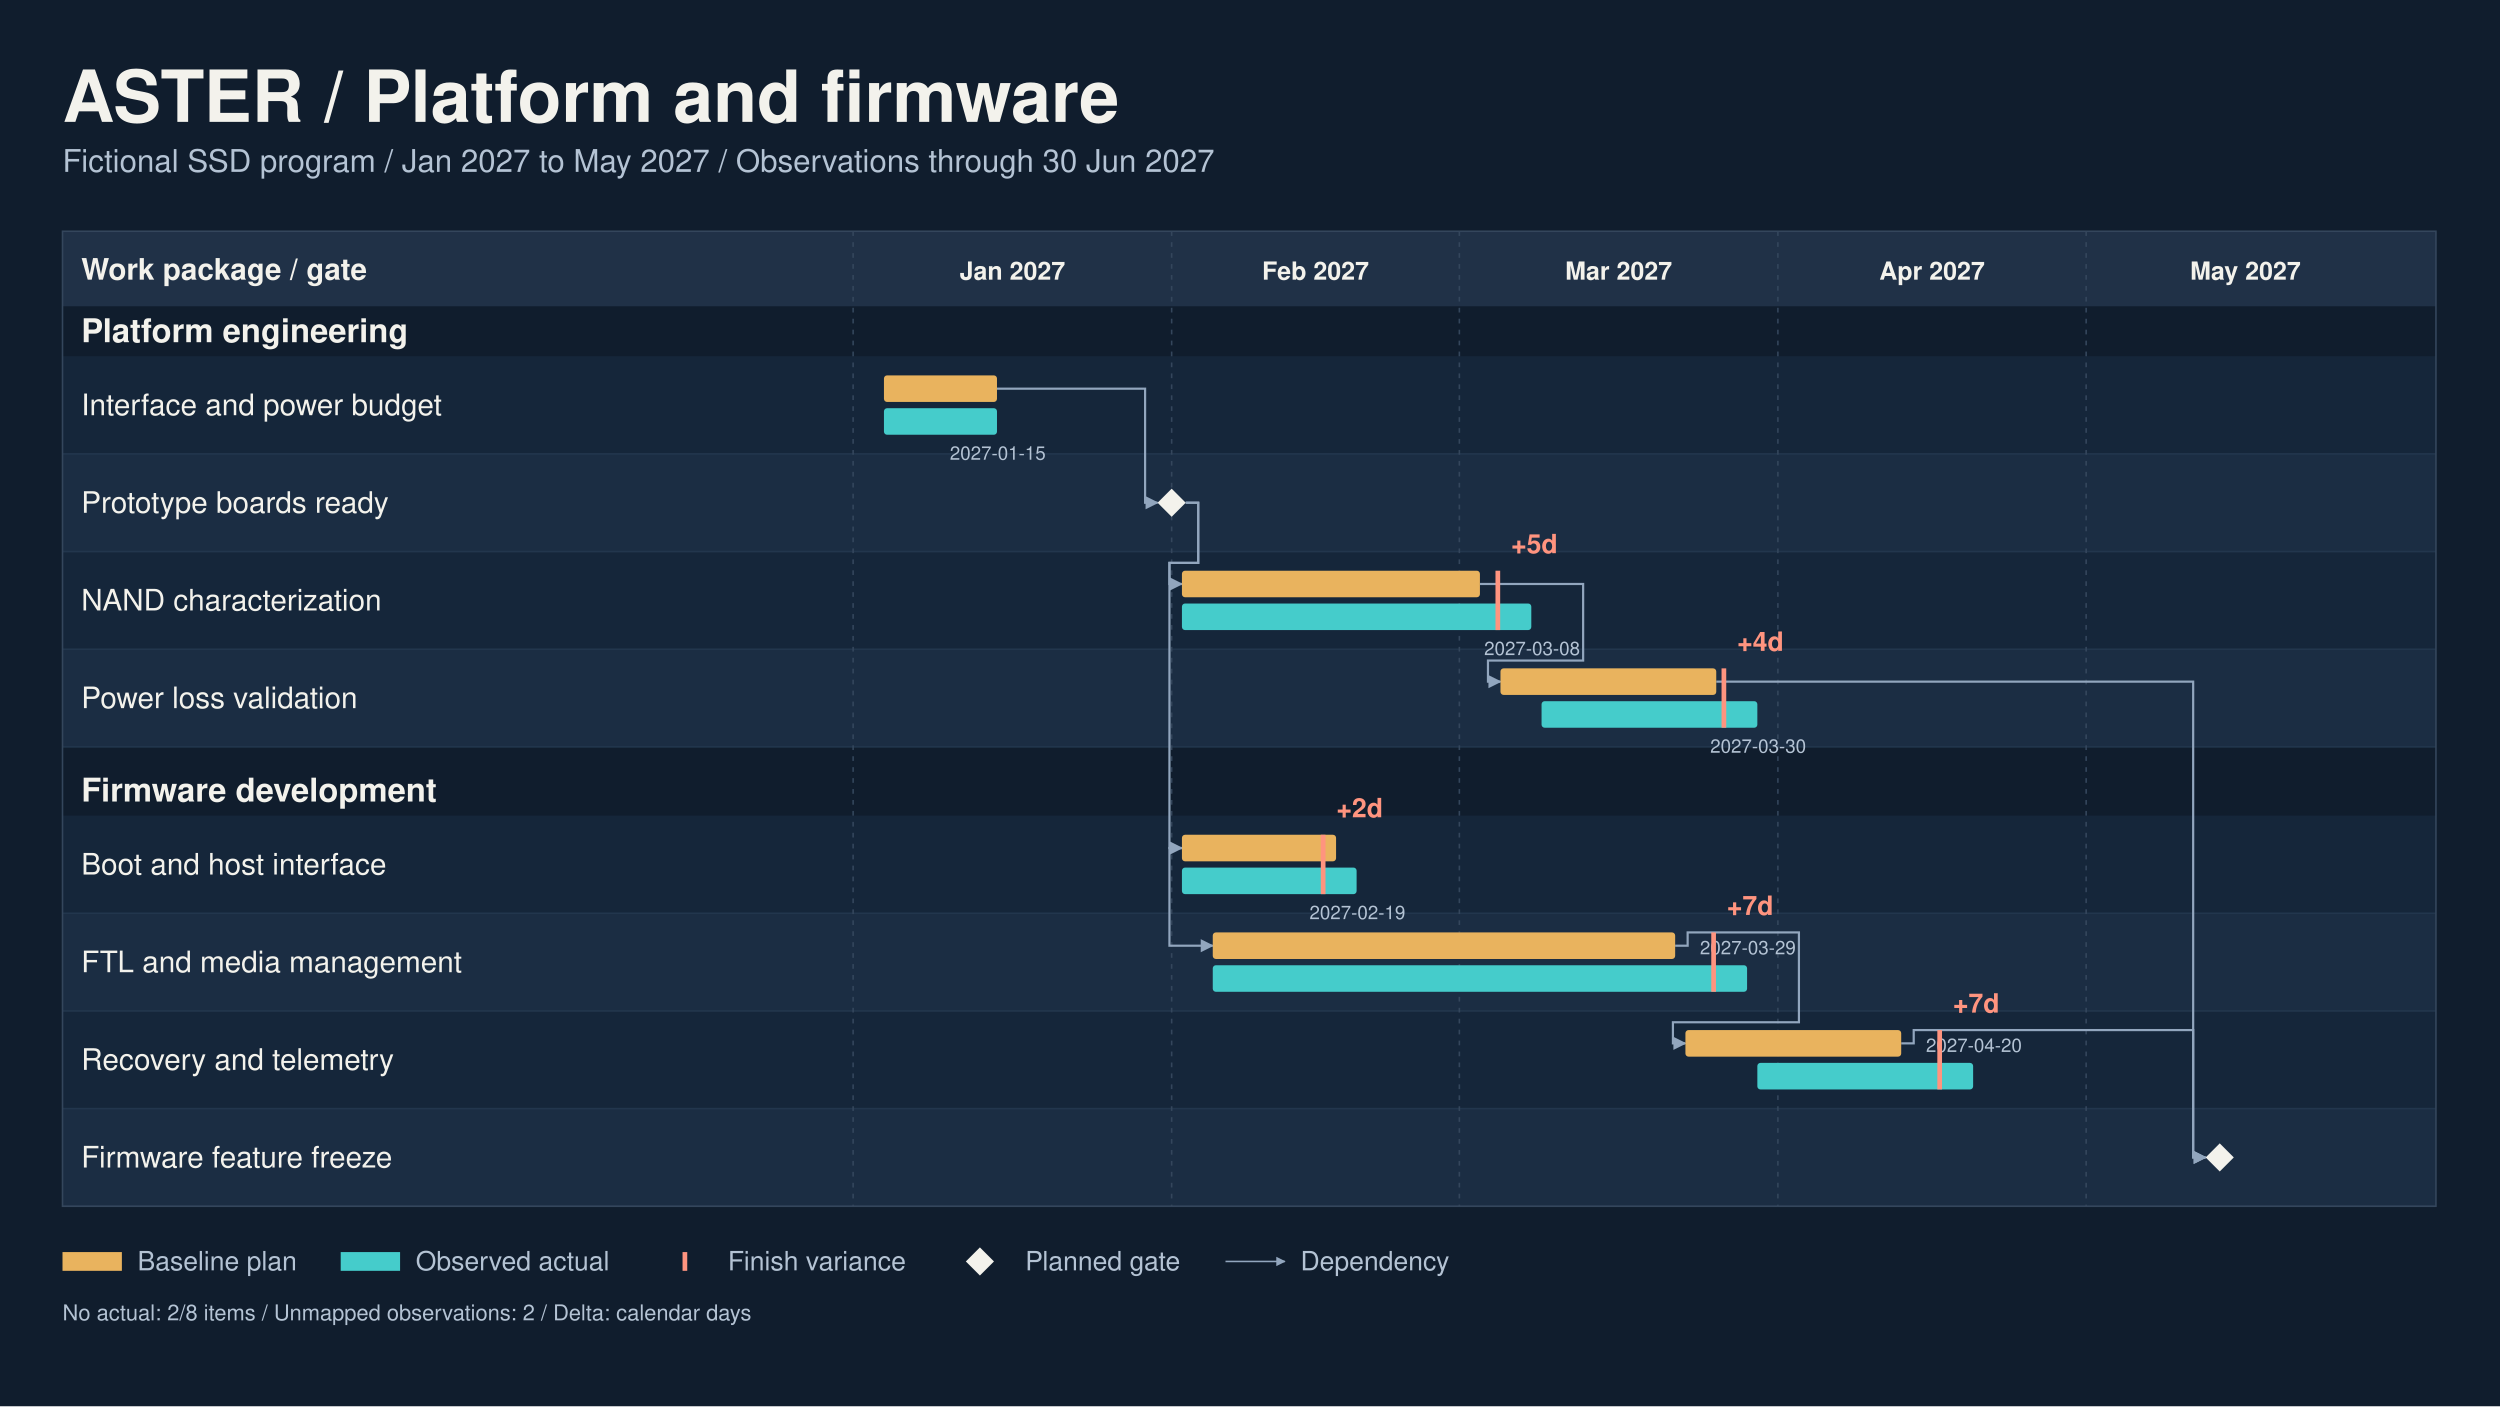
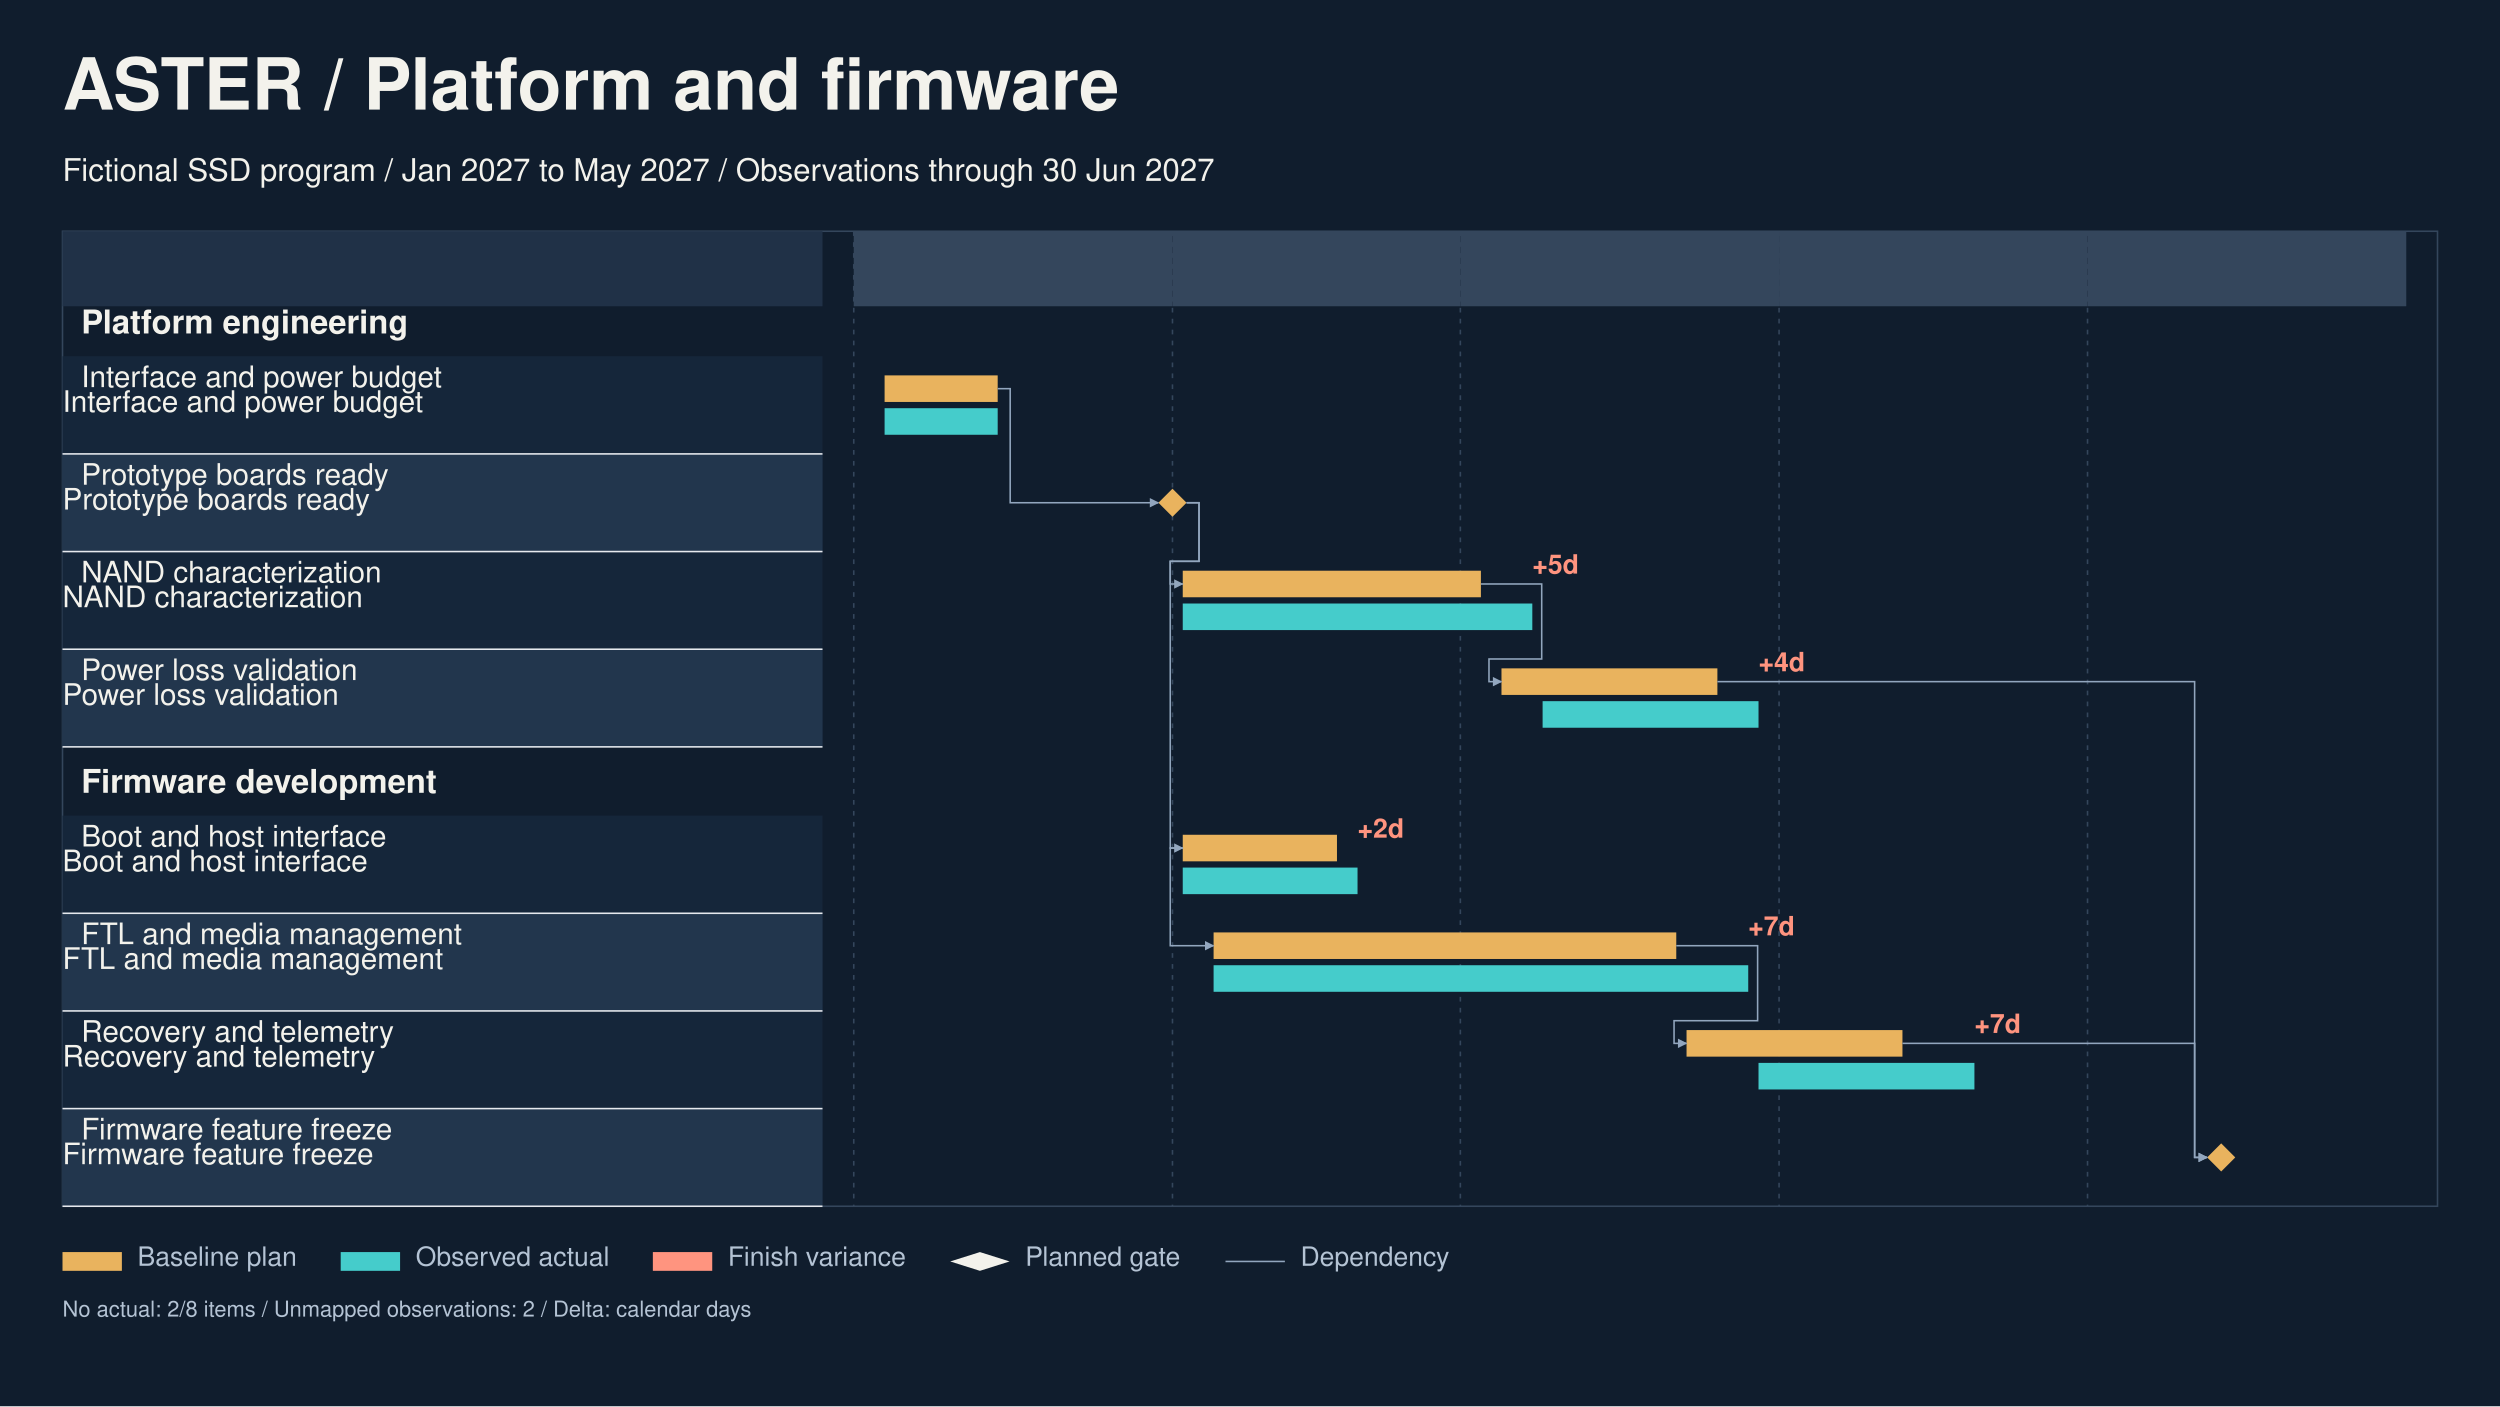
<svg xmlns="http://www.w3.org/2000/svg" width="1600" height="900" viewBox="0 0 1600 900" role="img" aria-labelledby="title desc">
  <defs>
    <marker id="dependency-arrow" markerWidth="6" markerHeight="6" refX="5.5" refY="3.0" orient="auto">
      <path d="M0 0L6 3.0L0 6Z" fill="#92A6BE" />
    </marker>
  </defs>
  <rect width="1600" height="900" fill="#101D2D" />
-   <text data-purpose="heading" data-source-ref="project" x="40" y="78" font-family="Nimbus Sans, Arial, sans-serif" font-size="46" font-weight="700" letter-spacing="0" fill="#F3F2EC" text-anchor="start">ASTER / Platform and firmware</text>
-   <text data-purpose="subtitle" data-source-ref="view:window" x="40" y="110" font-family="Nimbus Sans, Arial, sans-serif" font-size="20" font-weight="400" letter-spacing="0" fill="#B4C3D4" text-anchor="start">Fictional SSD program / Jan 2027 to May 2027 / Observations through 30 Jun 2027</text>
-   <rect data-purpose="table-header" data-source-ref="" x="40" y="148" width="1519" height="48" fill="#203147" />
-   <text data-purpose="table-header" data-source-ref="" x="52" y="179" font-family="Nimbus Sans, Arial, sans-serif" font-size="19" font-weight="700" letter-spacing="0" fill="#F3F2EC" text-anchor="start">Work package / gate</text>
-   <text data-purpose="group-header" data-source-ref="platform" x="52" y="219" font-family="Nimbus Sans, Arial, sans-serif" font-size="21" font-weight="700" letter-spacing="0" fill="#F3F2EC" text-anchor="start">Platform engineering</text>
-   <rect data-purpose="group-surface" data-source-ref="platform" x="40" y="228" width="1519" height="250" fill="#15263A" opacity="1" />
-   <path data-purpose="table-row" d="M40 290.5H1559" stroke="#22364D" />
-   <rect data-purpose="row-shade" data-source-ref="board" x="40" y="290.5" width="1519" height="62.5" fill="#22364D" opacity="0.45" />
-   <path data-purpose="table-row" d="M40 353H1559" stroke="#22364D" />
-   <path data-purpose="table-row" d="M40 415.5H1559" stroke="#22364D" />
-   <rect data-purpose="row-shade" data-source-ref="power" x="40" y="415.5" width="1519" height="62.5" fill="#22364D" opacity="0.45" />
-   <path data-purpose="table-row" d="M40 478H1559" stroke="#22364D" />
-   <text data-purpose="group-header" data-source-ref="firmware" x="52" y="513" font-family="Nimbus Sans, Arial, sans-serif" font-size="21" font-weight="700" letter-spacing="0" fill="#F3F2EC" text-anchor="start">Firmware development</text>
-   <rect data-purpose="group-surface" data-source-ref="firmware" x="40" y="522" width="1519" height="250" fill="#15263A" opacity="1" />
-   <path data-purpose="table-row" d="M40 584.5H1559" stroke="#22364D" />
-   <rect data-purpose="row-shade" data-source-ref="ftl" x="40" y="584.5" width="1519" height="62.5" fill="#22364D" opacity="0.45" />
-   <path data-purpose="table-row" d="M40 647H1559" stroke="#22364D" />
-   <path data-purpose="table-row" d="M40 709.5H1559" stroke="#22364D" />
-   <rect data-purpose="row-shade" data-source-ref="fw-freeze" x="40" y="709.5" width="1519" height="62.5" fill="#22364D" opacity="0.45" />
-   <path data-purpose="table-row" d="M40 772H1559" stroke="#22364D" />
-   <text data-purpose="axis-band" data-source-ref="" x="647.93" y="179" font-family="Nimbus Sans, Arial, sans-serif" font-size="16" font-weight="700" letter-spacing="0" fill="#F3F2EC" text-anchor="middle">Jan 2027</text>
-   <text data-purpose="axis-band" data-source-ref="" x="841.93" y="179" font-family="Nimbus Sans, Arial, sans-serif" font-size="16" font-weight="700" letter-spacing="0" fill="#F3F2EC" text-anchor="middle">Feb 2027</text>
-   <text data-purpose="axis-band" data-source-ref="" x="1035.92" y="179" font-family="Nimbus Sans, Arial, sans-serif" font-size="16" font-weight="700" letter-spacing="0" fill="#F3F2EC" text-anchor="middle">Mar 2027</text>
-   <text data-purpose="axis-band" data-source-ref="" x="1236.5" y="179" font-family="Nimbus Sans, Arial, sans-serif" font-size="16" font-weight="700" letter-spacing="0" fill="#F3F2EC" text-anchor="middle">Apr 2027</text>
-   <text data-purpose="axis-band" data-source-ref="" x="1437.07" y="179" font-family="Nimbus Sans, Arial, sans-serif" font-size="16" font-weight="700" letter-spacing="0" fill="#F3F2EC" text-anchor="middle">May 2027</text>
-   <path data-purpose="axis-major" data-scale-id="primary" d="M546 148V772" stroke="#34465C" stroke-dasharray="3 4" />
-   <path data-purpose="axis-major" data-scale-id="primary" d="M749.86 148V772" stroke="#34465C" stroke-dasharray="3 4" />
-   <path data-purpose="axis-major" data-scale-id="primary" d="M933.99 148V772" stroke="#34465C" stroke-dasharray="3 4" />
-   <path data-purpose="axis-major" data-scale-id="primary" d="M1137.85 148V772" stroke="#34465C" stroke-dasharray="3 4" />
-   <path data-purpose="axis-major" data-scale-id="primary" d="M1335.14 148V772" stroke="#34465C" stroke-dasharray="3 4" />
-   <rect data-purpose="table-frame" x="40" y="148" width="1519" height="624" fill="none" stroke="#34465C" />
-   <path data-purpose="routed-connector" data-source-ref="req-board" data-from-endpoint="end" data-to-endpoint="at" d="M638.07 248.75L646.07 248.75L732.86 248.75L732.86 321.75L740.86 321.75" fill="none" stroke="#92A6BE" stroke-width="1.4" marker-end="url(#dependency-arrow)" />
-   <path data-purpose="routed-connector" data-source-ref="board-nand" data-from-endpoint="at" data-to-endpoint="start" d="M758.86 321.75L766.86 321.75L766.86 360.25L748.44 360.25L748.44 373.75L756.44 373.75" fill="none" stroke="#92A6BE" stroke-width="1.4" marker-end="url(#dependency-arrow)" />
-   <path data-purpose="routed-connector" data-source-ref="nand-power" data-from-endpoint="end" data-to-endpoint="start" d="M947.15 373.75L955.15 373.75L1013.21 373.75L1013.21 422.75L952.3 422.75L952.3 436.25L960.3 436.25" fill="none" stroke="#92A6BE" stroke-width="1.4" marker-end="url(#dependency-arrow)" />
-   <path data-purpose="routed-connector" data-source-ref="board-boot" data-from-endpoint="at" data-to-endpoint="start" d="M758.86 321.75L766.86 321.75L766.86 360.25L748.44 360.25L748.44 542.75L756.44 542.75" fill="none" stroke="#92A6BE" stroke-width="1.4" marker-end="url(#dependency-arrow)" />
-   <path data-purpose="routed-connector" data-source-ref="boot-ftl" data-from-endpoint="start" data-to-endpoint="start" d="M756.44 542.75L748.44 542.75L748.44 605.25L768.17 605.25L776.17 605.25" fill="none" stroke="#92A6BE" stroke-width="1.4" marker-end="url(#dependency-arrow)" />
-   <path data-purpose="routed-connector" data-source-ref="ftl-recovery" data-from-endpoint="end" data-to-endpoint="start" d="M1072.09 605.25L1080.09 605.25L1080.09 596.75L1151.31 596.75L1151.31 654.25L1070.67 654.25L1070.67 667.75L1078.67 667.75" fill="none" stroke="#92A6BE" stroke-width="1.4" marker-end="url(#dependency-arrow)" />
-   <path data-purpose="routed-connector" data-source-ref="recovery-freeze" data-from-endpoint="end" data-to-endpoint="at" d="M1216.77 667.75L1224.77 667.75L1224.77 659.25L1403.63 659.25L1403.63 740.75L1411.63 740.75" fill="none" stroke="#92A6BE" stroke-width="1.4" marker-end="url(#dependency-arrow)" />
-   <path data-purpose="routed-connector" data-source-ref="power-freeze" data-from-endpoint="end" data-to-endpoint="at" d="M1098.4 436.25L1106.4 436.25L1403.63 436.25L1403.63 740.75L1411.63 740.75" fill="none" stroke="#92A6BE" stroke-width="1.4" marker-end="url(#dependency-arrow)" />
-   <text data-box-x="52" data-box-width="462" data-purpose="table-cell" data-source-ref="requirements" x="52" y="265.71" font-family="Nimbus Sans, Arial, sans-serif" font-size="19" font-weight="400" letter-spacing="0" fill="#F3F2EC" text-anchor="start">Interface and power budget</text>
-   <rect data-purpose="planned" data-source-ref="requirements" x="565.73" y="240.25" width="72.34" height="17" fill="#E9B35E" data-stack="0" rx="2" />
-   <rect data-purpose="actual" data-source-ref="requirements" x="565.73" y="261.25" width="72.34" height="17" fill="#45CCCB" data-stack="0" rx="2" />
-   <text data-purpose="actual-date" data-source-ref="requirements" x="607.88" y="294.25" font-family="Nimbus Sans, Arial, sans-serif" font-size="12" font-weight="400" letter-spacing="0" fill="#B4C3D4" text-anchor="start">2027-01-15</text>
-   <text data-box-x="52" data-box-width="462" data-purpose="table-cell" data-source-ref="board" x="52" y="328.21" font-family="Nimbus Sans, Arial, sans-serif" font-size="19" font-weight="400" letter-spacing="0" fill="#F3F2EC" text-anchor="start">Prototype boards ready</text>
-   <path data-purpose="planned" data-source-ref="board" d="M749.86 312.75l9 9l-9 9l-9 -9Z" fill="#F3F2EC" />
-   <text data-box-x="52" data-box-width="462" data-purpose="table-cell" data-source-ref="nand" x="52" y="390.71" font-family="Nimbus Sans, Arial, sans-serif" font-size="19" font-weight="400" letter-spacing="0" fill="#F3F2EC" text-anchor="start">NAND characterization</text>
-   <rect data-purpose="planned" data-source-ref="nand" x="756.44" y="365.25" width="190.71" height="17" fill="#E9B35E" data-stack="0" rx="2" />
-   <rect data-purpose="actual" data-source-ref="nand" x="756.44" y="386.25" width="223.59" height="17" fill="#45CCCB" data-stack="0" rx="2" />
-   <text data-purpose="actual-date" data-source-ref="nand" x="949.84" y="419.25" font-family="Nimbus Sans, Arial, sans-serif" font-size="12" font-weight="400" letter-spacing="0" fill="#B4C3D4" text-anchor="start">2027-03-08</text>
-   <rect data-purpose="variance-marker" data-source-ref="nand" x="957.11" y="365.25" width="3" height="38" fill="#FF947F" />
-   <text data-purpose="variance" data-source-ref="nand" x="967.11" y="354.05" font-family="Nimbus Sans, Arial, sans-serif" font-size="17" font-weight="700" letter-spacing="0" fill="#FF947F" text-anchor="start">+5d</text>
-   <text data-box-x="52" data-box-width="462" data-purpose="table-cell" data-source-ref="power" x="52" y="453.21" font-family="Nimbus Sans, Arial, sans-serif" font-size="19" font-weight="400" letter-spacing="0" fill="#F3F2EC" text-anchor="start">Power loss validation</text>
-   <rect data-purpose="planned" data-source-ref="power" x="960.3" y="427.75" width="138.1" height="17" fill="#E9B35E" data-stack="0" rx="2" />
-   <rect data-purpose="actual" data-source-ref="power" x="986.6" y="448.75" width="138.1" height="17" fill="#45CCCB" data-stack="0" rx="2" />
-   <text data-purpose="actual-date" data-source-ref="power" x="1094.52" y="481.75" font-family="Nimbus Sans, Arial, sans-serif" font-size="12" font-weight="400" letter-spacing="0" fill="#B4C3D4" text-anchor="start">2027-03-30</text>
-   <rect data-purpose="variance-marker" data-source-ref="power" x="1101.79" y="427.75" width="3" height="38" fill="#FF947F" />
-   <text data-purpose="variance" data-source-ref="power" x="1111.79" y="416.55" font-family="Nimbus Sans, Arial, sans-serif" font-size="17" font-weight="700" letter-spacing="0" fill="#FF947F" text-anchor="start">+4d</text>
-   <text data-box-x="52" data-box-width="462" data-purpose="table-cell" data-source-ref="boot" x="52" y="559.71" font-family="Nimbus Sans, Arial, sans-serif" font-size="19" font-weight="400" letter-spacing="0" fill="#F3F2EC" text-anchor="start">Boot and host interface</text>
-   <rect data-purpose="planned" data-source-ref="boot" x="756.44" y="534.25" width="98.64" height="17" fill="#E9B35E" data-stack="0" rx="2" />
-   <rect data-purpose="actual" data-source-ref="boot" x="756.44" y="555.25" width="111.79" height="17" fill="#45CCCB" data-stack="0" rx="2" />
-   <text data-purpose="actual-date" data-source-ref="boot" x="838.05" y="588.25" font-family="Nimbus Sans, Arial, sans-serif" font-size="12" font-weight="400" letter-spacing="0" fill="#B4C3D4" text-anchor="start">2027-02-19</text>
-   <rect data-purpose="variance-marker" data-source-ref="boot" x="845.32" y="534.25" width="3" height="38" fill="#FF947F" />
-   <text data-purpose="variance" data-source-ref="boot" x="855.32" y="523.05" font-family="Nimbus Sans, Arial, sans-serif" font-size="17" font-weight="700" letter-spacing="0" fill="#FF947F" text-anchor="start">+2d</text>
-   <text data-box-x="52" data-box-width="462" data-purpose="table-cell" data-source-ref="ftl" x="52" y="622.21" font-family="Nimbus Sans, Arial, sans-serif" font-size="19" font-weight="400" letter-spacing="0" fill="#F3F2EC" text-anchor="start">FTL and media management</text>
-   <rect data-purpose="planned" data-source-ref="ftl" x="776.17" y="596.75" width="295.93" height="17" fill="#E9B35E" data-stack="1" rx="2" />
-   <rect data-purpose="actual" data-source-ref="ftl" x="776.17" y="617.75" width="341.96" height="17" fill="#45CCCB" data-stack="1" rx="2" />
-   <text data-purpose="actual-date" data-source-ref="ftl" x="1087.94" y="610.75" font-family="Nimbus Sans, Arial, sans-serif" font-size="12" font-weight="400" letter-spacing="0" fill="#B4C3D4" text-anchor="start">2027-03-29</text>
-   <rect data-purpose="variance-marker" data-source-ref="ftl" x="1095.21" y="596.75" width="3" height="38" fill="#FF947F" />
-   <text data-purpose="variance" data-source-ref="ftl" x="1105.21" y="585.55" font-family="Nimbus Sans, Arial, sans-serif" font-size="17" font-weight="700" letter-spacing="0" fill="#FF947F" text-anchor="start">+7d</text>
-   <text data-box-x="52" data-box-width="462" data-purpose="table-cell" data-source-ref="recovery" x="52" y="684.71" font-family="Nimbus Sans, Arial, sans-serif" font-size="19" font-weight="400" letter-spacing="0" fill="#F3F2EC" text-anchor="start">Recovery and telemetry</text>
-   <rect data-purpose="planned" data-source-ref="recovery" x="1078.67" y="659.25" width="138.1" height="17" fill="#E9B35E" data-stack="0" rx="2" />
-   <rect data-purpose="actual" data-source-ref="recovery" x="1124.7" y="680.25" width="138.1" height="17" fill="#45CCCB" data-stack="0" rx="2" />
-   <text data-purpose="actual-date" data-source-ref="recovery" x="1232.62" y="673.25" font-family="Nimbus Sans, Arial, sans-serif" font-size="12" font-weight="400" letter-spacing="0" fill="#B4C3D4" text-anchor="start">2027-04-20</text>
-   <rect data-purpose="variance-marker" data-source-ref="recovery" x="1239.89" y="659.25" width="3" height="38" fill="#FF947F" />
-   <text data-purpose="variance" data-source-ref="recovery" x="1249.89" y="648.05" font-family="Nimbus Sans, Arial, sans-serif" font-size="17" font-weight="700" letter-spacing="0" fill="#FF947F" text-anchor="start">+7d</text>
-   <text data-box-x="52" data-box-width="462" data-purpose="table-cell" data-source-ref="fw-freeze" x="52" y="747.21" font-family="Nimbus Sans, Arial, sans-serif" font-size="19" font-weight="400" letter-spacing="0" fill="#F3F2EC" text-anchor="start">Firmware feature freeze</text>
-   <path data-purpose="planned" data-source-ref="fw-freeze" d="M1420.63 731.75l9 9l-9 9l-9 -9Z" fill="#F3F2EC" />
-   <rect data-purpose="legend-swatch" data-source-ref="" x="40" y="801.33" width="38" height="12" fill="#E9B35E" />
-   <text data-purpose="legend-label" data-source-ref="" x="88" y="813" font-family="Nimbus Sans, Arial, sans-serif" font-size="17" font-weight="400" letter-spacing="0" fill="#B4C3D4" text-anchor="start">Baseline plan</text>
-   <rect data-purpose="legend-swatch" data-source-ref="" x="218.05" y="801.33" width="38" height="12" fill="#45CCCB" />
-   <text data-purpose="legend-label" data-source-ref="" x="266.05" y="813" font-family="Nimbus Sans, Arial, sans-serif" font-size="17" font-weight="400" letter-spacing="0" fill="#B4C3D4" text-anchor="start">Observed actual</text>
-   <rect data-purpose="legend-swatch" data-source-ref="" x="436.83" y="801.33" width="3" height="12" fill="#FF947F" />
-   <text data-purpose="legend-label" data-source-ref="" x="465.83" y="813" font-family="Nimbus Sans, Arial, sans-serif" font-size="17" font-weight="400" letter-spacing="0" fill="#B4C3D4" text-anchor="start">Finish variance</text>
-   <path d="M627.14 798.33l9.0 9.0l-9.0 9.0l-9.0 -9.0Z" fill="#F3F2EC" />
-   <text data-purpose="legend-label" data-source-ref="" x="656.14" y="813" font-family="Nimbus Sans, Arial, sans-serif" font-size="17" font-weight="400" letter-spacing="0" fill="#B4C3D4" text-anchor="start">Planned gate</text>
-   <path d="M784.32 807.33h38" stroke="#92A6BE" marker-end="url(#dependency-arrow)" />
-   <text data-purpose="legend-label" data-source-ref="" x="832.32" y="813" font-family="Nimbus Sans, Arial, sans-serif" font-size="17" font-weight="400" letter-spacing="0" fill="#B4C3D4" text-anchor="start">Dependency</text>
-   <text data-purpose="data-coverage" data-source-ref="" x="40" y="845" font-family="Nimbus Sans, Arial, sans-serif" font-size="14" font-weight="400" letter-spacing="0" fill="#B4C3D4" text-anchor="start">No actual: 2/8 items / Unmapped observations: 2 / Delta: calendar days</text>
+   <rect data-scene-id="table-timeline:table-frame:table::primitive" data-purpose="table-frame" data-source-ref="table" x="40" y="148" width="1520" height="624" fill="none" stroke="#34465C" />
+   <rect data-scene-id="table-timeline:table-header-band:table-header::primitive" data-purpose="table-header" data-source-ref="table-header" x="40" y="148" width="486.4" height="48" fill="#203147" stroke="none" />
+   <rect data-scene-id="table-timeline:group-surface:platform::primitive" data-purpose="group-surface" data-source-ref="platform" x="40" y="228" width="486.4" height="250" fill="#15263A" stroke="none" opacity="1" />
+   <rect data-scene-id="table-timeline:group-surface:firmware::primitive" data-purpose="group-surface" data-source-ref="firmware" x="40" y="522" width="486.4" height="250" fill="#15263A" stroke="none" opacity="1" />
+   <rect data-scene-id="table-timeline:row-shade:board::primitive" data-purpose="row-shade" data-source-ref="board" x="40" y="290.5" width="486.4" height="62.5" fill="#22364D" stroke="none" />
+   <rect data-scene-id="table-timeline:row-shade:power::primitive" data-purpose="row-shade" data-source-ref="power" x="40" y="415.5" width="486.4" height="62.5" fill="#22364D" stroke="none" />
+   <rect data-scene-id="table-timeline:row-shade:ftl::primitive" data-purpose="row-shade" data-source-ref="ftl" x="40" y="584.5" width="486.4" height="62.5" fill="#22364D" stroke="none" />
+   <rect data-scene-id="table-timeline:row-shade:fw-freeze::primitive" data-purpose="row-shade" data-source-ref="fw-freeze" x="40" y="709.5" width="486.4" height="62.5" fill="#22364D" stroke="none" />
+   <path data-scene-id="table-timeline:table-row-rule:requirements::primitive" data-purpose="table-row" data-source-ref="requirements" d="M40 290.5L526.4 290.5" stroke="#E6E9EE" fill="none" />
+   <path data-scene-id="table-timeline:table-row-rule:board::primitive" data-purpose="table-row" data-source-ref="board" d="M40 353L526.4 353" stroke="#E6E9EE" fill="none" />
+   <path data-scene-id="table-timeline:table-row-rule:nand::primitive" data-purpose="table-row" data-source-ref="nand" d="M40 415.5L526.4 415.5" stroke="#E6E9EE" fill="none" />
+   <path data-scene-id="table-timeline:table-row-rule:power::primitive" data-purpose="table-row" data-source-ref="power" d="M40 478L526.4 478" stroke="#E6E9EE" fill="none" />
+   <path data-scene-id="table-timeline:table-row-rule:boot::primitive" data-purpose="table-row" data-source-ref="boot" d="M40 584.5L526.4 584.5" stroke="#E6E9EE" fill="none" />
+   <path data-scene-id="table-timeline:table-row-rule:ftl::primitive" data-purpose="table-row" data-source-ref="ftl" d="M40 647L526.4 647" stroke="#E6E9EE" fill="none" />
+   <path data-scene-id="table-timeline:table-row-rule:recovery::primitive" data-purpose="table-row" data-source-ref="recovery" d="M40 709.5L526.4 709.5" stroke="#E6E9EE" fill="none" />
+   <path data-scene-id="table-timeline:table-row-rule:fw-freeze::primitive" data-purpose="table-row" data-source-ref="fw-freeze" d="M40 772L526.4 772" stroke="#E6E9EE" fill="none" />
+   <rect data-scene-id="table-timeline:axis-band:axis:month:0:axis:primitive" data-purpose="axis-band" data-source-ref="axis:month:0" x="546.4" y="148" width="203.98" height="48" fill="#34465C" stroke="none" />
+   <rect data-scene-id="table-timeline:axis-band:axis:month:1:axis:primitive" data-purpose="axis-band" data-source-ref="axis:month:1" x="750.38" y="148" width="184.24" height="48" fill="#34465C" stroke="none" />
+   <rect data-scene-id="table-timeline:axis-band:axis:month:2:axis:primitive" data-purpose="axis-band" data-source-ref="axis:month:2" x="934.63" y="148" width="203.98" height="48" fill="#34465C" stroke="none" />
+   <rect data-scene-id="table-timeline:axis-band:axis:month:3:axis:primitive" data-purpose="axis-band" data-source-ref="axis:month:3" x="1138.61" y="148" width="197.4" height="48" fill="#34465C" stroke="none" />
+   <rect data-scene-id="table-timeline:axis-band:axis:month:4:axis:primitive" data-purpose="axis-band" data-source-ref="axis:month:4" x="1336.02" y="148" width="203.98" height="48" fill="#34465C" stroke="none" />
+   <path data-scene-id="table-timeline:tick:tick:month:0:axis:primitive" data-purpose="axis-major" data-source-ref="tick:month:0" d="M546.4 148L546.4 772" stroke="#34465C" fill="none" stroke-dasharray="3 4" />
+   <path data-scene-id="table-timeline:tick:tick:month:1:axis:primitive" data-purpose="axis-major" data-source-ref="tick:month:1" d="M750.38 148L750.38 772" stroke="#34465C" fill="none" stroke-dasharray="3 4" />
+   <path data-scene-id="table-timeline:tick:tick:month:2:axis:primitive" data-purpose="axis-major" data-source-ref="tick:month:2" d="M934.63 148L934.63 772" stroke="#34465C" fill="none" stroke-dasharray="3 4" />
+   <path data-scene-id="table-timeline:tick:tick:month:3:axis:primitive" data-purpose="axis-major" data-source-ref="tick:month:3" d="M1138.61 148L1138.61 772" stroke="#34465C" fill="none" stroke-dasharray="3 4" />
+   <path data-scene-id="table-timeline:tick:tick:month:4:axis:primitive" data-purpose="axis-major" data-source-ref="tick:month:4" d="M1336.02 148L1336.02 772" stroke="#34465C" fill="none" stroke-dasharray="3 4" />
+   <rect data-scene-id="table-timeline:comparison-mark:requirements:planned:primitive" data-purpose="planned" data-source-ref="requirements" data-lane-offset="12.25" x="566.14" y="240.25" width="72.38" height="17" fill="#E9B35E" stroke="none" />
+   <rect data-scene-id="table-timeline:comparison-mark:requirements:actual:primitive" data-purpose="actual" data-source-ref="requirements" data-lane-offset="33.25" x="566.14" y="261.25" width="72.38" height="17" fill="#45CCCB" stroke="none" />
+   <path data-scene-id="table-timeline:comparison-mark:board:planned:primitive" data-purpose="planned" data-source-ref="board" data-lane-offset="84.75" d="M750.38 312.75L759.38 321.75L750.38 330.75L741.38 321.75Z" fill="#E9B35E" />
+   <rect data-scene-id="table-timeline:comparison-mark:nand:planned:primitive" data-purpose="planned" data-source-ref="nand" data-lane-offset="137.25" x="756.96" y="365.25" width="190.82" height="17" fill="#E9B35E" stroke="none" />
+   <rect data-scene-id="table-timeline:comparison-mark:nand:actual:primitive" data-purpose="actual" data-source-ref="nand" data-lane-offset="158.25" x="756.96" y="386.25" width="223.72" height="17" fill="#45CCCB" stroke="none" />
+   <text data-scene-id="table-timeline:comparison-mark:nand:finish-delta:primitive" data-purpose="variance" data-source-ref="nand" x="980.69" y="367.09" font-family="Nimbus Sans, Arial, sans-serif" font-size="17" font-weight="700" letter-spacing="0" fill="#FF947F" text-anchor="start">+5d</text>
+   <rect data-scene-id="table-timeline:comparison-mark:power:planned:primitive" data-purpose="planned" data-source-ref="power" data-lane-offset="199.75" x="960.95" y="427.75" width="138.18" height="17" fill="#E9B35E" stroke="none" />
+   <rect data-scene-id="table-timeline:comparison-mark:power:actual:primitive" data-purpose="actual" data-source-ref="power" data-lane-offset="220.75" x="987.27" y="448.75" width="138.18" height="17" fill="#45CCCB" stroke="none" />
+   <text data-scene-id="table-timeline:comparison-mark:power:finish-delta:primitive" data-purpose="variance" data-source-ref="power" x="1125.45" y="429.59" font-family="Nimbus Sans, Arial, sans-serif" font-size="17" font-weight="700" letter-spacing="0" fill="#FF947F" text-anchor="start">+4d</text>
+   <rect data-scene-id="table-timeline:comparison-mark:boot:planned:primitive" data-purpose="planned" data-source-ref="boot" data-lane-offset="12.25" x="756.96" y="534.25" width="98.7" height="17" fill="#E9B35E" stroke="none" />
+   <rect data-scene-id="table-timeline:comparison-mark:boot:actual:primitive" data-purpose="actual" data-source-ref="boot" data-lane-offset="33.25" x="756.96" y="555.25" width="111.86" height="17" fill="#45CCCB" stroke="none" />
+   <text data-scene-id="table-timeline:comparison-mark:boot:finish-delta:primitive" data-purpose="variance" data-source-ref="boot" x="868.83" y="536.09" font-family="Nimbus Sans, Arial, sans-serif" font-size="17" font-weight="700" letter-spacing="0" fill="#FF947F" text-anchor="start">+2d</text>
+   <rect data-scene-id="table-timeline:comparison-mark:ftl:planned:primitive" data-purpose="planned" data-source-ref="ftl" data-lane-offset="74.75" x="776.7" y="596.75" width="296.11" height="17" fill="#E9B35E" stroke="none" />
+   <rect data-scene-id="table-timeline:comparison-mark:ftl:actual:primitive" data-purpose="actual" data-source-ref="ftl" data-lane-offset="95.75" x="776.7" y="617.75" width="342.17" height="17" fill="#45CCCB" stroke="none" />
+   <text data-scene-id="table-timeline:comparison-mark:ftl:finish-delta:primitive" data-purpose="variance" data-source-ref="ftl" x="1118.87" y="598.59" font-family="Nimbus Sans, Arial, sans-serif" font-size="17" font-weight="700" letter-spacing="0" fill="#FF947F" text-anchor="start">+7d</text>
+   <rect data-scene-id="table-timeline:comparison-mark:recovery:planned:primitive" data-purpose="planned" data-source-ref="recovery" data-lane-offset="137.25" x="1079.39" y="659.25" width="138.18" height="17" fill="#E9B35E" stroke="none" />
+   <rect data-scene-id="table-timeline:comparison-mark:recovery:actual:primitive" data-purpose="actual" data-source-ref="recovery" data-lane-offset="158.25" x="1125.45" y="680.25" width="138.18" height="17" fill="#45CCCB" stroke="none" />
+   <text data-scene-id="table-timeline:comparison-mark:recovery:finish-delta:primitive" data-purpose="variance" data-source-ref="recovery" x="1263.63" y="661.09" font-family="Nimbus Sans, Arial, sans-serif" font-size="17" font-weight="700" letter-spacing="0" fill="#FF947F" text-anchor="start">+7d</text>
+   <path data-scene-id="table-timeline:comparison-mark:fw-freeze:planned:primitive" data-purpose="planned" data-source-ref="fw-freeze" data-lane-offset="209.75" d="M1421.56 731.75L1430.56 740.75L1421.56 749.75L1412.56 740.75Z" fill="#E9B35E" />
+   <text data-scene-id="table-timeline:table-column-label:Work package / gate::primitive" data-purpose="table-header" data-source-ref="Work package / gate" x="52" y="163.75" font-family="Nimbus Sans, Arial, sans-serif" font-size="19" font-weight="700" letter-spacing="0" fill="#203147" text-anchor="start">Work package / gate</text>
+   <text data-scene-id="table-timeline:group-header:platform::primitive" data-purpose="group-header" data-source-ref="platform" x="52" y="213.41" font-family="Nimbus Sans, Arial, sans-serif" font-size="21" font-weight="700" letter-spacing="0" fill="#F3F2EC" text-anchor="start">Platform engineering</text>
+   <text data-scene-id="table-timeline:group-header:firmware::primitive" data-purpose="group-header" data-source-ref="firmware" x="52" y="507.41" font-family="Nimbus Sans, Arial, sans-serif" font-size="21" font-weight="700" letter-spacing="0" fill="#F3F2EC" text-anchor="start">Firmware development</text>
+   <text data-scene-id="table-timeline:table-cell:requirements:Work package / gate::primitive" data-purpose="table-cell" data-source-ref="requirements:Work package / gate" x="52" y="247.75" font-family="Nimbus Sans, Arial, sans-serif" font-size="19" font-weight="400" letter-spacing="0" fill="#F3F2EC" text-anchor="start">Interface and power budget</text>
+   <text data-scene-id="table-timeline:table-cell:board:Work package / gate::primitive" data-purpose="table-cell" data-source-ref="board:Work package / gate" x="52" y="310.25" font-family="Nimbus Sans, Arial, sans-serif" font-size="19" font-weight="400" letter-spacing="0" fill="#F3F2EC" text-anchor="start">Prototype boards ready</text>
+   <text data-scene-id="table-timeline:table-cell:nand:Work package / gate::primitive" data-purpose="table-cell" data-source-ref="nand:Work package / gate" x="52" y="372.75" font-family="Nimbus Sans, Arial, sans-serif" font-size="19" font-weight="400" letter-spacing="0" fill="#F3F2EC" text-anchor="start">NAND characterization</text>
+   <text data-scene-id="table-timeline:table-cell:power:Work package / gate::primitive" data-purpose="table-cell" data-source-ref="power:Work package / gate" x="52" y="435.25" font-family="Nimbus Sans, Arial, sans-serif" font-size="19" font-weight="400" letter-spacing="0" fill="#F3F2EC" text-anchor="start">Power loss validation</text>
+   <text data-scene-id="table-timeline:table-cell:boot:Work package / gate::primitive" data-purpose="table-cell" data-source-ref="boot:Work package / gate" x="52" y="541.75" font-family="Nimbus Sans, Arial, sans-serif" font-size="19" font-weight="400" letter-spacing="0" fill="#F3F2EC" text-anchor="start">Boot and host interface</text>
+   <text data-scene-id="table-timeline:table-cell:ftl:Work package / gate::primitive" data-purpose="table-cell" data-source-ref="ftl:Work package / gate" x="52" y="604.25" font-family="Nimbus Sans, Arial, sans-serif" font-size="19" font-weight="400" letter-spacing="0" fill="#F3F2EC" text-anchor="start">FTL and media management</text>
+   <text data-scene-id="table-timeline:table-cell:recovery:Work package / gate::primitive" data-purpose="table-cell" data-source-ref="recovery:Work package / gate" x="52" y="666.75" font-family="Nimbus Sans, Arial, sans-serif" font-size="19" font-weight="400" letter-spacing="0" fill="#F3F2EC" text-anchor="start">Recovery and telemetry</text>
+   <text data-scene-id="table-timeline:table-cell:fw-freeze:Work package / gate::primitive" data-purpose="table-cell" data-source-ref="fw-freeze:Work package / gate" x="52" y="729.25" font-family="Nimbus Sans, Arial, sans-serif" font-size="19" font-weight="400" letter-spacing="0" fill="#F3F2EC" text-anchor="start">Firmware feature freeze</text>
+   <text data-scene-id="table-timeline:axis-label:axis:month:0:axis:primitive" data-purpose="axis-band" data-source-ref="axis:month:0" x="648.39" y="161.26" font-family="Nimbus Sans, Arial, sans-serif" font-size="16" font-weight="700" letter-spacing="0" fill="#34465C" text-anchor="middle">2027-01</text>
+   <text data-scene-id="table-timeline:axis-label:axis:month:1:axis:primitive" data-purpose="axis-band" data-source-ref="axis:month:1" x="842.51" y="161.26" font-family="Nimbus Sans, Arial, sans-serif" font-size="16" font-weight="700" letter-spacing="0" fill="#34465C" text-anchor="middle">2027-02</text>
+   <text data-scene-id="table-timeline:axis-label:axis:month:2:axis:primitive" data-purpose="axis-band" data-source-ref="axis:month:2" x="1036.62" y="161.26" font-family="Nimbus Sans, Arial, sans-serif" font-size="16" font-weight="700" letter-spacing="0" fill="#34465C" text-anchor="middle">2027-03</text>
+   <text data-scene-id="table-timeline:axis-label:axis:month:3:axis:primitive" data-purpose="axis-band" data-source-ref="axis:month:3" x="1237.31" y="161.26" font-family="Nimbus Sans, Arial, sans-serif" font-size="16" font-weight="700" letter-spacing="0" fill="#34465C" text-anchor="middle">2027-04</text>
+   <text data-scene-id="table-timeline:axis-label:axis:month:4:axis:primitive" data-purpose="axis-band" data-source-ref="axis:month:4" x="1438.01" y="161.26" font-family="Nimbus Sans, Arial, sans-serif" font-size="16" font-weight="700" letter-spacing="0" fill="#34465C" text-anchor="middle">2027-05</text>
+   <text data-scene-id="table-timeline:item-label:requirements::primitive" data-purpose="item-label" data-source-ref="requirements" x="40" y="263.6" font-family="Nimbus Sans, Arial, sans-serif" font-size="19" font-weight="400" letter-spacing="0" fill="#F3F2EC" text-anchor="start">Interface and power budget</text>
+   <text data-scene-id="table-timeline:item-label:board::primitive" data-purpose="item-label" data-source-ref="board" x="40" y="326.1" font-family="Nimbus Sans, Arial, sans-serif" font-size="19" font-weight="400" letter-spacing="0" fill="#F3F2EC" text-anchor="start">Prototype boards ready</text>
+   <text data-scene-id="table-timeline:item-label:nand::primitive" data-purpose="item-label" data-source-ref="nand" x="40" y="388.6" font-family="Nimbus Sans, Arial, sans-serif" font-size="19" font-weight="400" letter-spacing="0" fill="#F3F2EC" text-anchor="start">NAND characterization</text>
+   <text data-scene-id="table-timeline:item-label:power::primitive" data-purpose="item-label" data-source-ref="power" x="40" y="451.1" font-family="Nimbus Sans, Arial, sans-serif" font-size="19" font-weight="400" letter-spacing="0" fill="#F3F2EC" text-anchor="start">Power loss validation</text>
+   <text data-scene-id="table-timeline:item-label:boot::primitive" data-purpose="item-label" data-source-ref="boot" x="40" y="557.6" font-family="Nimbus Sans, Arial, sans-serif" font-size="19" font-weight="400" letter-spacing="0" fill="#F3F2EC" text-anchor="start">Boot and host interface</text>
+   <text data-scene-id="table-timeline:item-label:ftl::primitive" data-purpose="item-label" data-source-ref="ftl" x="40" y="620.1" font-family="Nimbus Sans, Arial, sans-serif" font-size="19" font-weight="400" letter-spacing="0" fill="#F3F2EC" text-anchor="start">FTL and media management</text>
+   <text data-scene-id="table-timeline:item-label:recovery::primitive" data-purpose="item-label" data-source-ref="recovery" x="40" y="682.6" font-family="Nimbus Sans, Arial, sans-serif" font-size="19" font-weight="400" letter-spacing="0" fill="#F3F2EC" text-anchor="start">Recovery and telemetry</text>
+   <text data-scene-id="table-timeline:item-label:fw-freeze::primitive" data-purpose="item-label" data-source-ref="fw-freeze" x="40" y="745.1" font-family="Nimbus Sans, Arial, sans-serif" font-size="19" font-weight="400" letter-spacing="0" fill="#F3F2EC" text-anchor="start">Firmware feature freeze</text>
+   <text data-scene-id="table-timeline:title-text:project::primitive" data-purpose="heading" data-source-ref="project" x="40" y="70.13" font-family="Nimbus Sans, Arial, sans-serif" font-size="46" font-weight="700" letter-spacing="0" fill="#F3F2EC" text-anchor="start">ASTER / Platform and firmware</text>
+   <text data-scene-id="table-timeline:subtitle-text:view:window::primitive" data-purpose="subtitle" data-source-ref="view:window" x="40" y="115.78" font-family="Nimbus Sans, Arial, sans-serif" font-size="20" font-weight="400" letter-spacing="0" fill="#F3F2EC" text-anchor="start">Fictional SSD program / Jan 2027 to May 2027 / Observations through 30 Jun 2027</text>
+   <path data-scene-id="table-timeline:dependency-connector:req-board:dependency:primitive" data-purpose="routed-connector" data-source-ref="req-board" d="M638.52 248.75L646.52 248.75L646.52 321.75L733.38 321.75L741.38 321.75" stroke="#92A6BE" fill="none" marker-end="url(#dependency-arrow)" data-from-port-id="table-timeline:comparison-mark:requirements:planned:end" data-from-endpoint="end" data-to-port-id="table-timeline:comparison-mark:board:planned:at" data-to-endpoint="at" />
+   <path data-scene-id="table-timeline:dependency-connector:board-nand:dependency:primitive" data-purpose="routed-connector" data-source-ref="board-nand" d="M759.38 321.75L767.38 321.75L767.38 359.25L748.96 359.25L748.96 373.75L756.96 373.75" stroke="#92A6BE" fill="none" marker-end="url(#dependency-arrow)" data-from-port-id="table-timeline:comparison-mark:board:planned:at" data-from-endpoint="at" data-to-port-id="table-timeline:comparison-mark:nand:planned:start" data-to-endpoint="start" />
+   <path data-scene-id="table-timeline:dependency-connector:nand-power:dependency:primitive" data-purpose="routed-connector" data-source-ref="nand-power" d="M947.79 373.75L955.79 373.75L986.69 373.75L986.69 421.75L952.95 421.75L952.95 436.25L960.95 436.25" stroke="#92A6BE" fill="none" marker-end="url(#dependency-arrow)" data-from-port-id="table-timeline:comparison-mark:nand:planned:end" data-from-endpoint="end" data-to-port-id="table-timeline:comparison-mark:power:planned:start" data-to-endpoint="start" />
+   <path data-scene-id="table-timeline:dependency-connector:board-boot:dependency:primitive" data-purpose="routed-connector" data-source-ref="board-boot" d="M759.38 321.75L767.38 321.75L767.38 359.25L748.96 359.25L748.96 542.75L756.96 542.75" stroke="#92A6BE" fill="none" marker-end="url(#dependency-arrow)" data-from-port-id="table-timeline:comparison-mark:board:planned:at" data-from-endpoint="at" data-to-port-id="table-timeline:comparison-mark:boot:planned:start" data-to-endpoint="start" />
+   <path data-scene-id="table-timeline:dependency-connector:boot-ftl:dependency:primitive" data-purpose="routed-connector" data-source-ref="boot-ftl" d="M756.96 542.75L748.96 542.75L748.96 605.25L768.7 605.25L776.7 605.25" stroke="#92A6BE" fill="none" marker-end="url(#dependency-arrow)" data-from-port-id="table-timeline:comparison-mark:boot:planned:start" data-from-endpoint="start" data-to-port-id="table-timeline:comparison-mark:ftl:planned:start" data-to-endpoint="start" />
+   <path data-scene-id="table-timeline:dependency-connector:ftl-recovery:dependency:primitive" data-purpose="routed-connector" data-source-ref="ftl-recovery" d="M1072.81 605.25L1080.81 605.25L1124.87 605.25L1124.87 653.25L1071.39 653.25L1071.39 667.75L1079.39 667.75" stroke="#92A6BE" fill="none" marker-end="url(#dependency-arrow)" data-from-port-id="table-timeline:comparison-mark:ftl:planned:end" data-from-endpoint="end" data-to-port-id="table-timeline:comparison-mark:recovery:planned:start" data-to-endpoint="start" />
+   <path data-scene-id="table-timeline:dependency-connector:recovery-freeze:dependency:primitive" data-purpose="routed-connector" data-source-ref="recovery-freeze" d="M1217.57 667.75L1225.57 667.75L1404.56 667.75L1404.56 740.75L1412.56 740.75" stroke="#92A6BE" fill="none" marker-end="url(#dependency-arrow)" data-from-port-id="table-timeline:comparison-mark:recovery:planned:end" data-from-endpoint="end" data-to-port-id="table-timeline:comparison-mark:fw-freeze:planned:at" data-to-endpoint="at" />
+   <path data-scene-id="table-timeline:dependency-connector:power-freeze:dependency:primitive" data-purpose="routed-connector" data-source-ref="power-freeze" d="M1099.13 436.25L1107.13 436.25L1404.56 436.25L1404.56 740.75L1412.56 740.75" stroke="#92A6BE" fill="none" marker-end="url(#dependency-arrow)" data-from-port-id="table-timeline:comparison-mark:power:planned:end" data-from-endpoint="end" data-to-port-id="table-timeline:comparison-mark:fw-freeze:planned:at" data-to-endpoint="at" />
+   <rect data-scene-id="table-timeline:legend-swatch:planned:planned:primitive" data-purpose="legend-swatch" data-source-ref="planned" x="40" y="801.33" width="38" height="12" fill="#E9B35E" stroke="none" />
+   <rect data-scene-id="table-timeline:legend-swatch:actual:actual:primitive" data-purpose="legend-swatch" data-source-ref="actual" x="218.05" y="801.33" width="38" height="12" fill="#45CCCB" stroke="none" />
+   <rect data-scene-id="table-timeline:legend-swatch:variance:variance:primitive" data-purpose="legend-swatch" data-source-ref="variance" x="417.83" y="801.33" width="38" height="12" fill="#FF947F" stroke="none" />
+   <path data-scene-id="table-timeline:legend-swatch:milestone:milestone:primitive" data-purpose="legend-swatch" data-source-ref="milestone" d="M627.14 801.33L646.14 807.33L627.14 813.33L608.14 807.33Z" fill="#F3F2EC" />
+   <path data-scene-id="table-timeline:legend-swatch:dependency:dependency:primitive" data-purpose="legend-swatch" data-source-ref="dependency" d="M784.32 807.33L822.32 807.33" stroke="#92A6BE" fill="none" />
+   <text data-scene-id="table-timeline:legend-label:planned:planned:primitive" data-purpose="legend-label" data-source-ref="planned" x="88" y="810.09" font-family="Nimbus Sans, Arial, sans-serif" font-size="17" font-weight="400" letter-spacing="0" fill="#B4C3D4" text-anchor="start">Baseline plan</text>
+   <text data-scene-id="table-timeline:legend-label:actual:actual:primitive" data-purpose="legend-label" data-source-ref="actual" x="266.05" y="810.09" font-family="Nimbus Sans, Arial, sans-serif" font-size="17" font-weight="400" letter-spacing="0" fill="#B4C3D4" text-anchor="start">Observed actual</text>
+   <text data-scene-id="table-timeline:legend-label:variance:variance:primitive" data-purpose="legend-label" data-source-ref="variance" x="465.83" y="810.09" font-family="Nimbus Sans, Arial, sans-serif" font-size="17" font-weight="400" letter-spacing="0" fill="#B4C3D4" text-anchor="start">Finish variance</text>
+   <text data-scene-id="table-timeline:legend-label:milestone:milestone:primitive" data-purpose="legend-label" data-source-ref="milestone" x="656.14" y="810.09" font-family="Nimbus Sans, Arial, sans-serif" font-size="17" font-weight="400" letter-spacing="0" fill="#B4C3D4" text-anchor="start">Planned gate</text>
+   <text data-scene-id="table-timeline:legend-label:dependency:dependency:primitive" data-purpose="legend-label" data-source-ref="dependency" x="832.32" y="810.09" font-family="Nimbus Sans, Arial, sans-serif" font-size="17" font-weight="400" letter-spacing="0" fill="#B4C3D4" text-anchor="start">Dependency</text>
+   <text data-scene-id="table-timeline:coverage-text:coverage::primitive" data-purpose="data-coverage" data-source-ref="coverage" x="40" y="842.61" font-family="Nimbus Sans, Arial, sans-serif" font-size="14" font-weight="400" letter-spacing="0" fill="#B4C3D4" text-anchor="start">No actual: 2/8 items / Unmapped observations: 2 / Delta: calendar days</text>
</svg>
